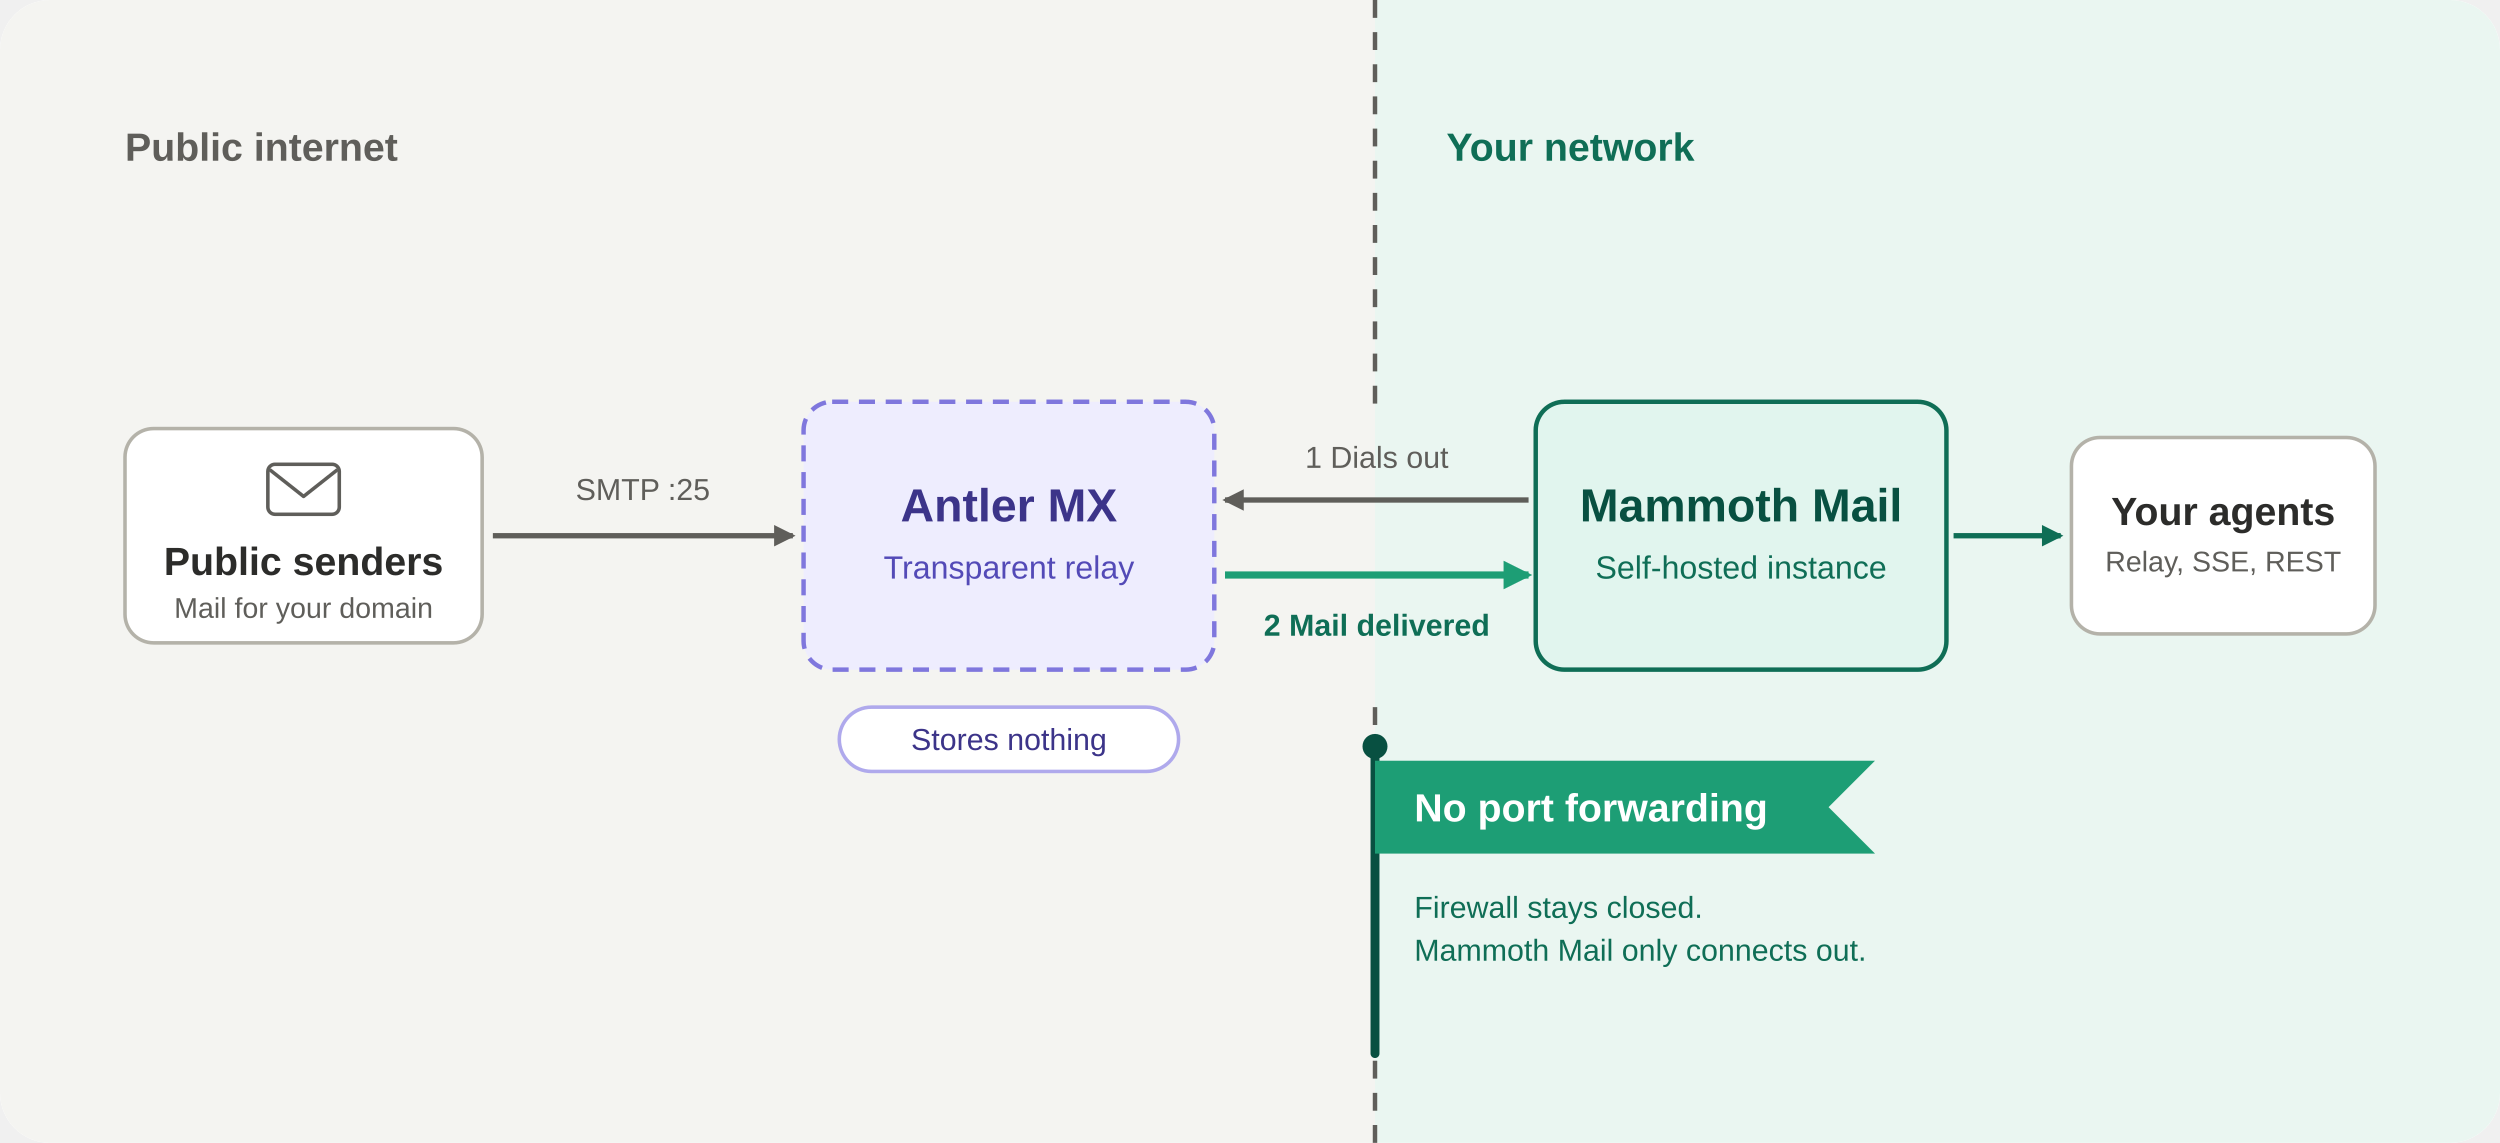
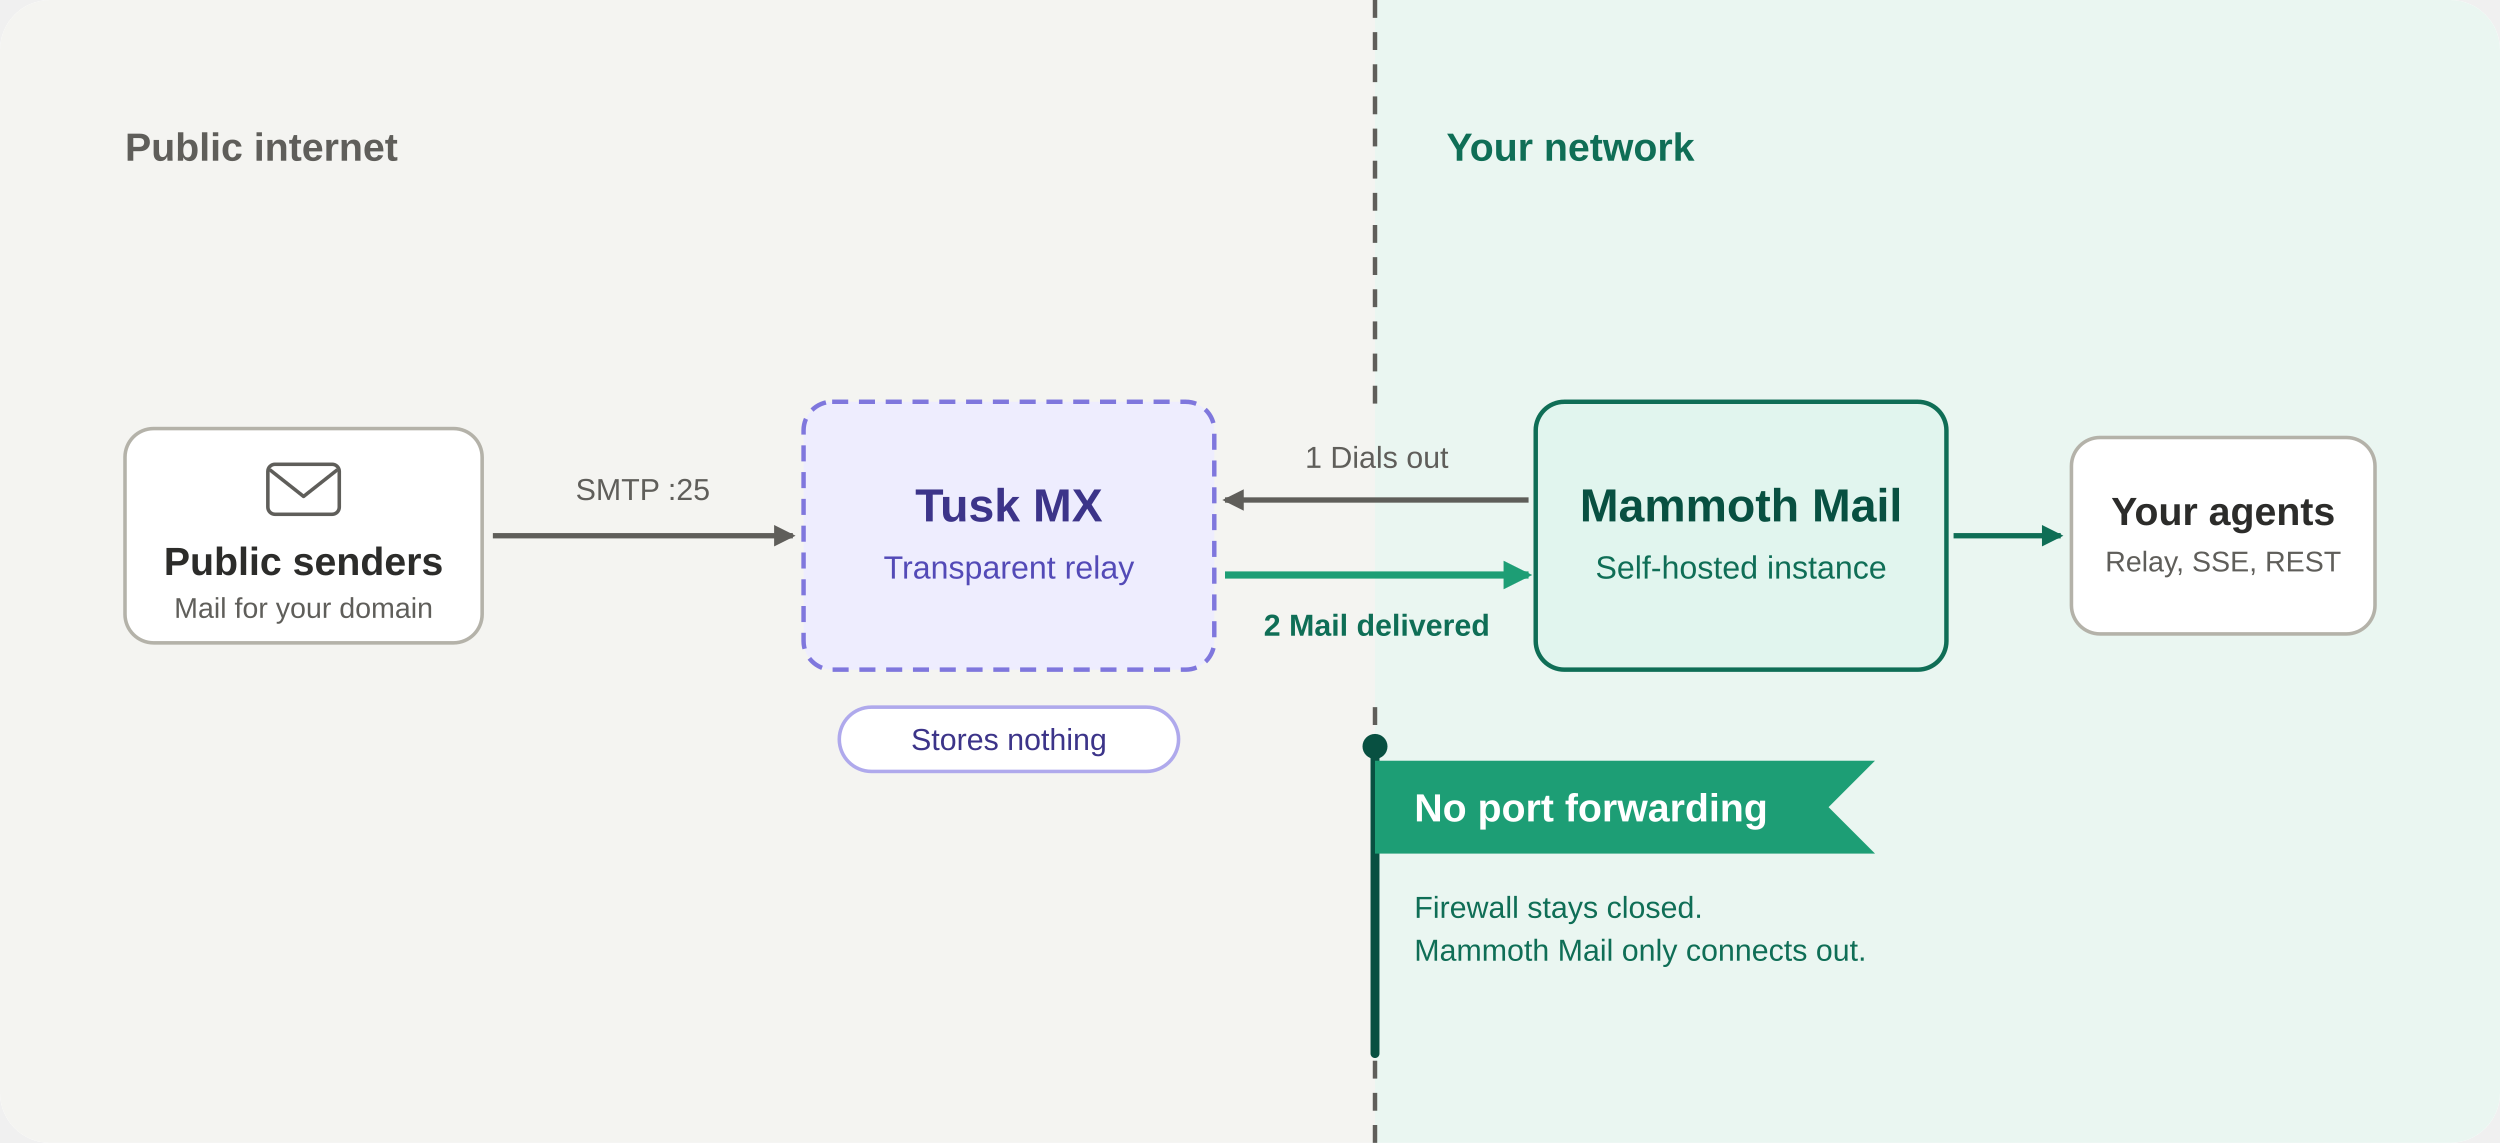
<svg xmlns="http://www.w3.org/2000/svg" width="1400" height="640" viewBox="0 0 1400 640" font-family="Liberation Sans, Helvetica, Arial, sans-serif">
  <defs>
    <clipPath id="card">
      <rect x="0" y="0" width="1400" height="640" rx="28" />
    </clipPath>
    <marker id="ag" viewBox="0 0 10 10" refX="8" refY="5" markerWidth="5" markerHeight="5" orient="auto">
      <path d="M1 1L9 5L1 9z" fill="#5F5E5A" />
    </marker>
    <marker id="at" viewBox="0 0 10 10" refX="8" refY="5" markerWidth="5" markerHeight="5" orient="auto">
      <path d="M1 1L9 5L1 9z" fill="#1D9E75" />
    </marker>
    <marker id="ad" viewBox="0 0 10 10" refX="8" refY="5" markerWidth="5" markerHeight="5" orient="auto">
      <path d="M1 1L9 5L1 9z" fill="#0F6E56" />
    </marker>
  </defs>
  <g clip-path="url(#card)">
    <rect width="1400" height="640" fill="#FFFFFF" />
    <rect x="0" y="0" width="770" height="640" fill="#F4F4F1" />
    <rect x="770" y="0" width="630" height="640" fill="#EAF6F1" />
    <text x="70" y="90" font-size="22" font-weight="bold" fill="#5F5E5A">Public internet</text>
    <text x="810" y="90" font-size="22" font-weight="bold" fill="#0F6E56">Your network</text>
    <line x1="770" y1="0" x2="770" y2="228" stroke="#5F5E5A" stroke-width="2.5" stroke-dasharray="10 8" />
    <line x1="770" y1="396" x2="770" y2="640" stroke="#5F5E5A" stroke-width="2.5" stroke-dasharray="10 8" />
    <rect x="70" y="240" width="200" height="120" rx="16" fill="#FFFFFF" stroke="#B4B2A9" stroke-width="2" />
    <rect x="150" y="260" width="40" height="28" rx="4" fill="none" stroke="#5F5E5A" stroke-width="2" />
    <polyline points="151,263 170,278 189,263" fill="none" stroke="#5F5E5A" stroke-width="2" stroke-linejoin="round" />
    <text x="170" y="322" font-size="22" font-weight="bold" fill="#2C2C2A" text-anchor="middle">Public senders</text>
    <text x="170" y="346" font-size="16" fill="#5F5E5A" text-anchor="middle">Mail for your domain</text>
    <rect x="450" y="225" width="230" height="150" rx="16" fill="#EEEDFE" stroke="#7F77DD" stroke-width="2.5" stroke-dasharray="9 6" />
-     <text x="565" y="292" font-size="26" font-weight="bold" fill="#3C3489" text-anchor="middle">Antler MX</text>
+     <text x="565" y="292" font-size="26" font-weight="bold" fill="#3C3489" text-anchor="middle">Tusk MX</text>
    <text x="565" y="324" font-size="18" fill="#534AB7" text-anchor="middle">Transparent relay</text>
    <rect x="470" y="396" width="190" height="36" rx="18" fill="#FFFFFF" stroke="#AFA9EC" stroke-width="2" />
    <text x="565" y="420" font-size="17" fill="#3C3489" text-anchor="middle">Stores nothing</text>
    <rect x="860" y="225" width="230" height="150" rx="16" fill="#E1F5EE" stroke="#0F6E56" stroke-width="2.5" />
    <text x="975" y="292" font-size="26" font-weight="bold" fill="#085041" text-anchor="middle">Mammoth Mail</text>
    <text x="975" y="324" font-size="18" fill="#0F6E56" text-anchor="middle">Self-hosted instance</text>
    <rect x="1160" y="245" width="170" height="110" rx="16" fill="#FFFFFF" stroke="#B4B2A9" stroke-width="2" />
    <text x="1245" y="294" font-size="22" font-weight="bold" fill="#2C2C2A" text-anchor="middle">Your agents</text>
    <text x="1245" y="320" font-size="16" fill="#5F5E5A" text-anchor="middle">Relay, SSE, REST</text>
    <line x1="276" y1="300" x2="444" y2="300" stroke="#5F5E5A" stroke-width="3" marker-end="url(#ag)" />
    <text x="360" y="280" font-size="17" fill="#5F5E5A" text-anchor="middle">SMTP :25</text>
    <text x="771" y="262" font-size="17" fill="#5F5E5A" text-anchor="middle">1  Dials out</text>
    <line x1="856" y1="280" x2="686" y2="280" stroke="#5F5E5A" stroke-width="3" marker-end="url(#ag)" />
    <line x1="686" y1="322" x2="856" y2="322" stroke="#1D9E75" stroke-width="4" marker-end="url(#at)" />
    <text x="771" y="356" font-size="17" font-weight="bold" fill="#0F6E56" text-anchor="middle">2  Mail delivered</text>
    <line x1="1094" y1="300" x2="1154" y2="300" stroke="#0F6E56" stroke-width="3" marker-end="url(#ad)" />
    <line x1="770" y1="424" x2="770" y2="590" stroke="#085041" stroke-width="5" stroke-linecap="round" />
    <circle cx="770" cy="418" r="7" fill="#085041" />
    <path d="M770,426 H1050 L1024,452 L1050,478 H770 Z" fill="#1D9E75" />
    <text x="792" y="460" font-size="22" font-weight="bold" fill="#FFFFFF">No port forwarding</text>
    <text x="792" y="514" font-size="17" fill="#0F6E56">Firewall stays closed.</text>
    <text x="792" y="538" font-size="17" fill="#0F6E56">Mammoth Mail only connects out.</text>
  </g>
</svg>
